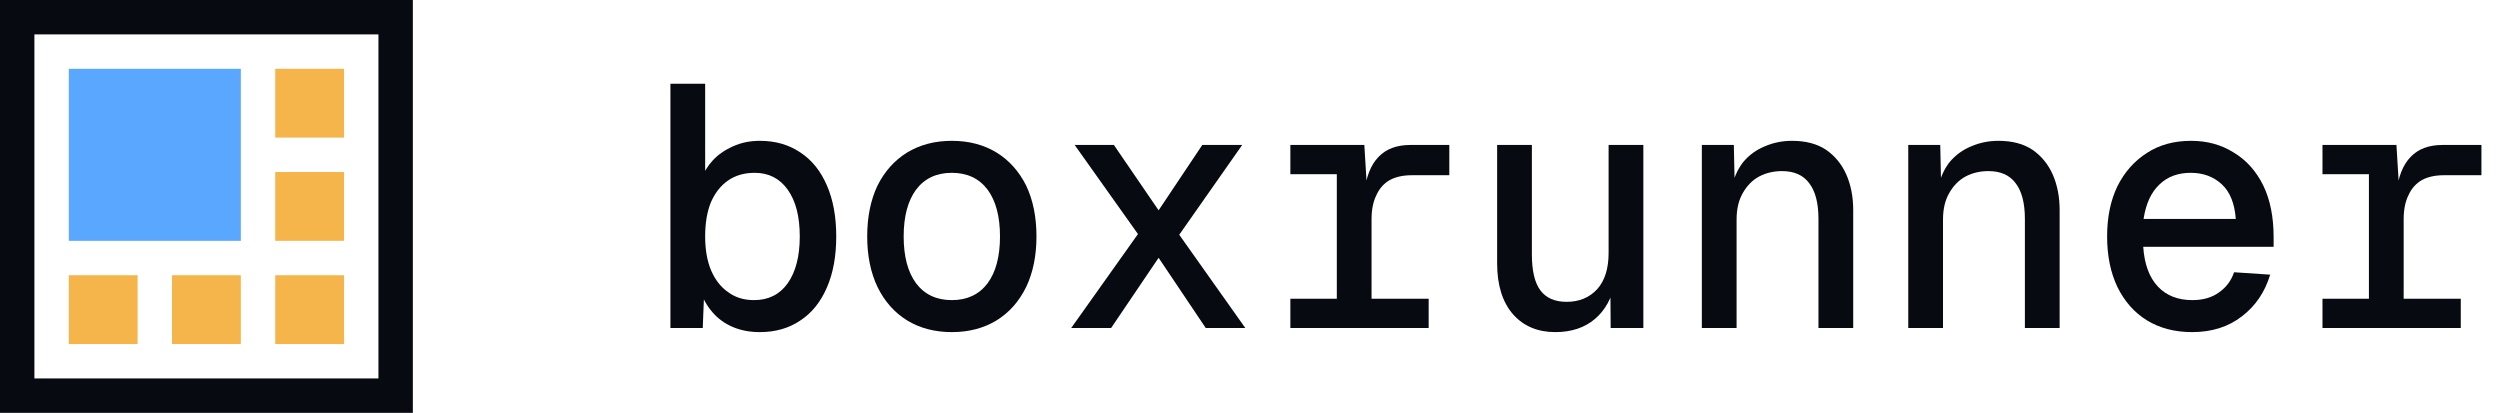
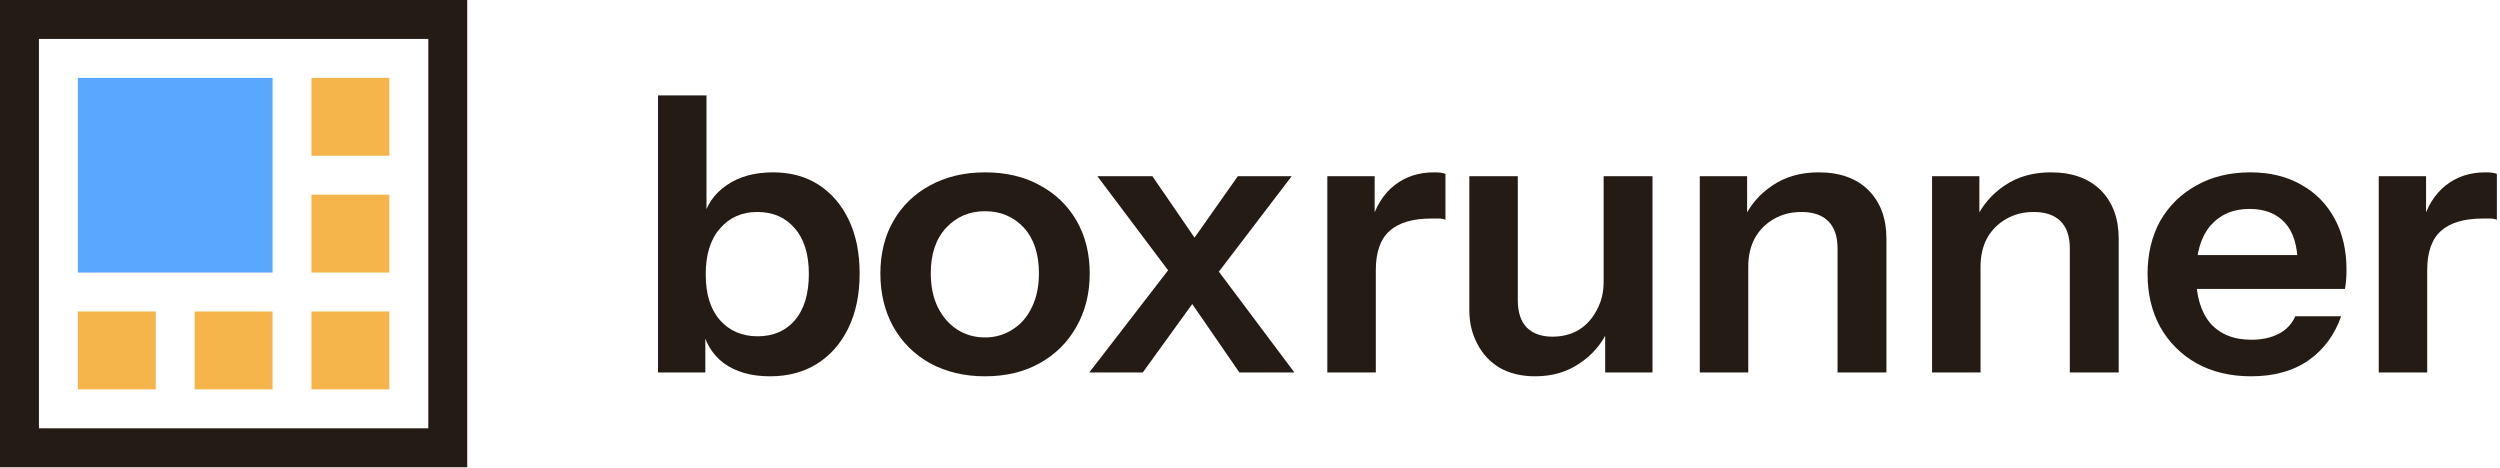
- <svg xmlns="http://www.w3.org/2000/svg" viewBox="0 0 218 36" width="218" height="36" role="img">
+ <svg xmlns="http://www.w3.org/2000/svg" viewBox="0 0 181.9 34" width="181.9" height="34" role="img">
  <defs>
-     <path id="e88" d="M342 -12Q298 -12 263 3Q228 18 204 46Q180 74 168 110L181 127L176 0H82V710H183V412L173 433Q182 462 205 487Q228 512 264 528Q299 544 342 544Q410 544 460 510Q510 477 537 414Q564 352 564 266Q564 180 537 118Q510 55 460 22Q410 -12 342 -12ZM325 81Q388 81 423 130Q458 180 458 266Q458 353 423 402Q388 451 327 451Q282 451 250 429Q218 407 200 366Q183 325 183 266Q183 209 200 168Q218 126 250 104Q281 81 325 81Z" />
-     <path id="e120" d="M300 -12Q226 -12 170 22Q115 56 84 119Q54 182 54 266Q54 351 84 414Q115 476 170 510Q226 544 300 544Q374 544 430 510Q485 476 516 414Q546 351 546 266Q546 182 516 119Q485 56 430 22Q374 -12 300 -12ZM300 81Q367 81 404 130Q440 179 440 266Q440 353 404 402Q367 451 300 451Q233 451 196 402Q160 353 160 266Q160 179 196 130Q233 81 300 81Z" />
-     <path id="e150" d="M47 0 241 273 57 532H171L301 342L428 532H544L361 271L553 0H438L301 204L163 0Z" />
-     <path id="e131" d="M84 0V85H265L219 39V493L265 447H84V532H299L308 384L299 391Q306 462 340 497Q373 532 433 532H546V444H437Q399 444 373 430Q347 415 334 386Q320 358 320 316V39L274 85H486V0Z" />
-     <path id="e142" d="M254 -12Q177 -12 131 40Q85 93 85 188V532H186V214Q186 142 211 109Q236 76 287 76Q342 76 376 113Q409 150 409 218V532H510V0H415L414 139L428 133Q414 64 369 26Q324 -12 254 -12Z" />
-     <path id="e117" d="M80 0V532H173L176 393L165 401Q175 450 200 482Q226 513 263 528Q300 544 342 544Q402 544 441 518Q480 491 500 446Q520 400 520 343V0H419V317Q419 386 392 421Q366 456 313 456Q276 456 246 440Q217 424 199 392Q181 361 181 315V0Z" />
-     <path id="e95" d="M305 -12Q230 -12 174 22Q119 56 88 119Q58 182 58 266Q58 350 88 412Q119 474 174 509Q228 544 302 544Q372 544 426 510Q481 477 512 414Q542 352 542 264V236H163Q168 160 206 120Q243 81 306 81Q353 81 384 104Q415 126 427 162L532 155Q509 79 450 34Q391 -12 305 -12ZM164 317H432Q427 385 391 418Q355 451 301 451Q245 451 210 417Q174 383 164 317Z" />
+     <path id="d91" d="m358-10q-73 0-120 34q-46 35-57 96l9 1l0-121l-123 0l0 720l126 0l0-325l-9 2q13 57 62 90q48 33 120 33q68 0 118-32q51-33 79-92q28-59 28-139q0-81-29-141q-29-60-81-93q-52-33-123-33zm-32 104q61 0 97 42q36 43 36 120q0 77-37 119q-36 42-97 42q-60 0-97-43q-37-42-37-119q0-77 37-119q37-42 98-42z" />
+     <path id="d122" d="m299-10q-81 0-143 34q-61 34-95 94q-34 61-34 139q0 78 34 137q34 59 95 92q62 34 143 34q82 0 143-34q61-33 95-92q34-59 34-137q0-78-35-139q-34-60-95-94q-61-34-142-34zm0 101q40 0 72 21q32 20 50 58q18 37 18 88q0 75-39 118q-40 43-101 43q-61 0-101-43q-40-43-40-118q0-51 18-88q19-38 50-58q32-21 73-21z" />
+     <path id="d151" d="m417 0l-157 228l-212 282l143 0l142-207l227-303zm-147 307l143 203l140 0l-222-291zm50-94l-154-213l-139 0l233 302z" />
+     <path id="d133" d="m67 0l0 510l123 0l0-123l3 0l0-387zm126 266l-13 121q18 65 61 99q43 34 103 34q21 0 30-4l0-119q-5 2-14 3q-9 0-22 0q-73 0-109-32q-36-32-36-102z" />
+     <path id="d143" d="m232-10q-53 0-92 22q-38 23-58 62q-21 39-21 88l0 348l126 0l0-322q0-47 23-71q24-24 67-24q39 0 69 18q29 18 46 51q18 32 18 73l13-122q-25-56-75-89q-49-34-116-34zm182 10l0 120l-4 0l0 390l127 0l0-510z" />
+     <path id="d119" d="m67 0l0 510l123 0l0-120l3 0l0-390zm358 0l0 322q0 47-24 71q-24 24-70 24q-40 0-71-18q-32-18-50-50q-17-32-17-74l-13 122q26 56 76 89q50 34 120 34q83 0 130-47q46-47 46-125l0-348z" />
+     <path id="d98" d="m296-10q-81 0-142 34q-60 34-94 94q-33 60-33 138q0 78 33 138q34 59 94 92q60 34 140 34q76 0 132-32q56-31 87-88q31-57 31-133q0-14-1-26q-1-12-3-24l-435 0l0 88l338 0l-26-24q0 72-33 108q-33 36-92 36q-64 0-102-44q-37-44-37-127q0-82 37-126q38-43 107-43q40 0 70 15q30 15 44 46l119 0q-25-72-84-114q-60-42-150-42z" />
  </defs>
-   <g transform="translate(0 0) scale(3) translate(-2 -2)">
-     <path d="M2 2h12v12H2zM3 3v10h10V3z" fill-rule="evenodd" fill="#070a10" />
+   <g transform="translate(0 0) scale(2.833) translate(-2 -2)">
+     <path d="M2 2h12v12H2zM3 3v10h10V3z" fill-rule="evenodd" fill="#241c14" />
    <path d="M4 4h5v5H4z" fill="#5aa7ff" />
    <path d="M10 4h2v2h-2zM10 7h2v2h-2zM4 10h2v2h-2zM7 10h2v2h-2zM10 10h2v2h-2z" fill="#f5b54a" />
  </g>
-   <g fill="#070a10">
-     <use href="#e88" transform="translate(56 28.6) scale(0.03 -0.03)" />
-     <use href="#e120" transform="translate(74 28.6) scale(0.03 -0.03)" />
-     <use href="#e150" transform="translate(92 28.6) scale(0.03 -0.03)" />
-     <use href="#e131" transform="translate(110 28.6) scale(0.03 -0.03)" />
-     <use href="#e142" transform="translate(128 28.6) scale(0.03 -0.03)" />
-     <use href="#e117" transform="translate(146 28.6) scale(0.03 -0.03)" />
-     <use href="#e117" transform="translate(164 28.6) scale(0.03 -0.03)" />
-     <use href="#e95" transform="translate(182 28.6) scale(0.03 -0.03)" />
-     <use href="#e131" transform="translate(200 28.6) scale(0.03 -0.03)" />
+   <g fill="#241c14">
+     <use href="#d91" transform="translate(46 27.1) scale(0.028 -0.028)" />
+     <use href="#d122" transform="translate(63.3 27.1) scale(0.028 -0.028)" />
+     <use href="#d151" transform="translate(78.5 27.1) scale(0.028 -0.028)" />
+     <use href="#d133" transform="translate(94.7 27.1) scale(0.028 -0.028)" />
+     <use href="#d143" transform="translate(105.2 27.1) scale(0.028 -0.028)" />
+     <use href="#d119" transform="translate(121.8 27.1) scale(0.028 -0.028)" />
+     <use href="#d119" transform="translate(138.7 27.1) scale(0.028 -0.028)" />
+     <use href="#d98" transform="translate(155.5 27.1) scale(0.028 -0.028)" />
+     <use href="#d133" transform="translate(171.2 27.1) scale(0.028 -0.028)" />
  </g>
</svg>
